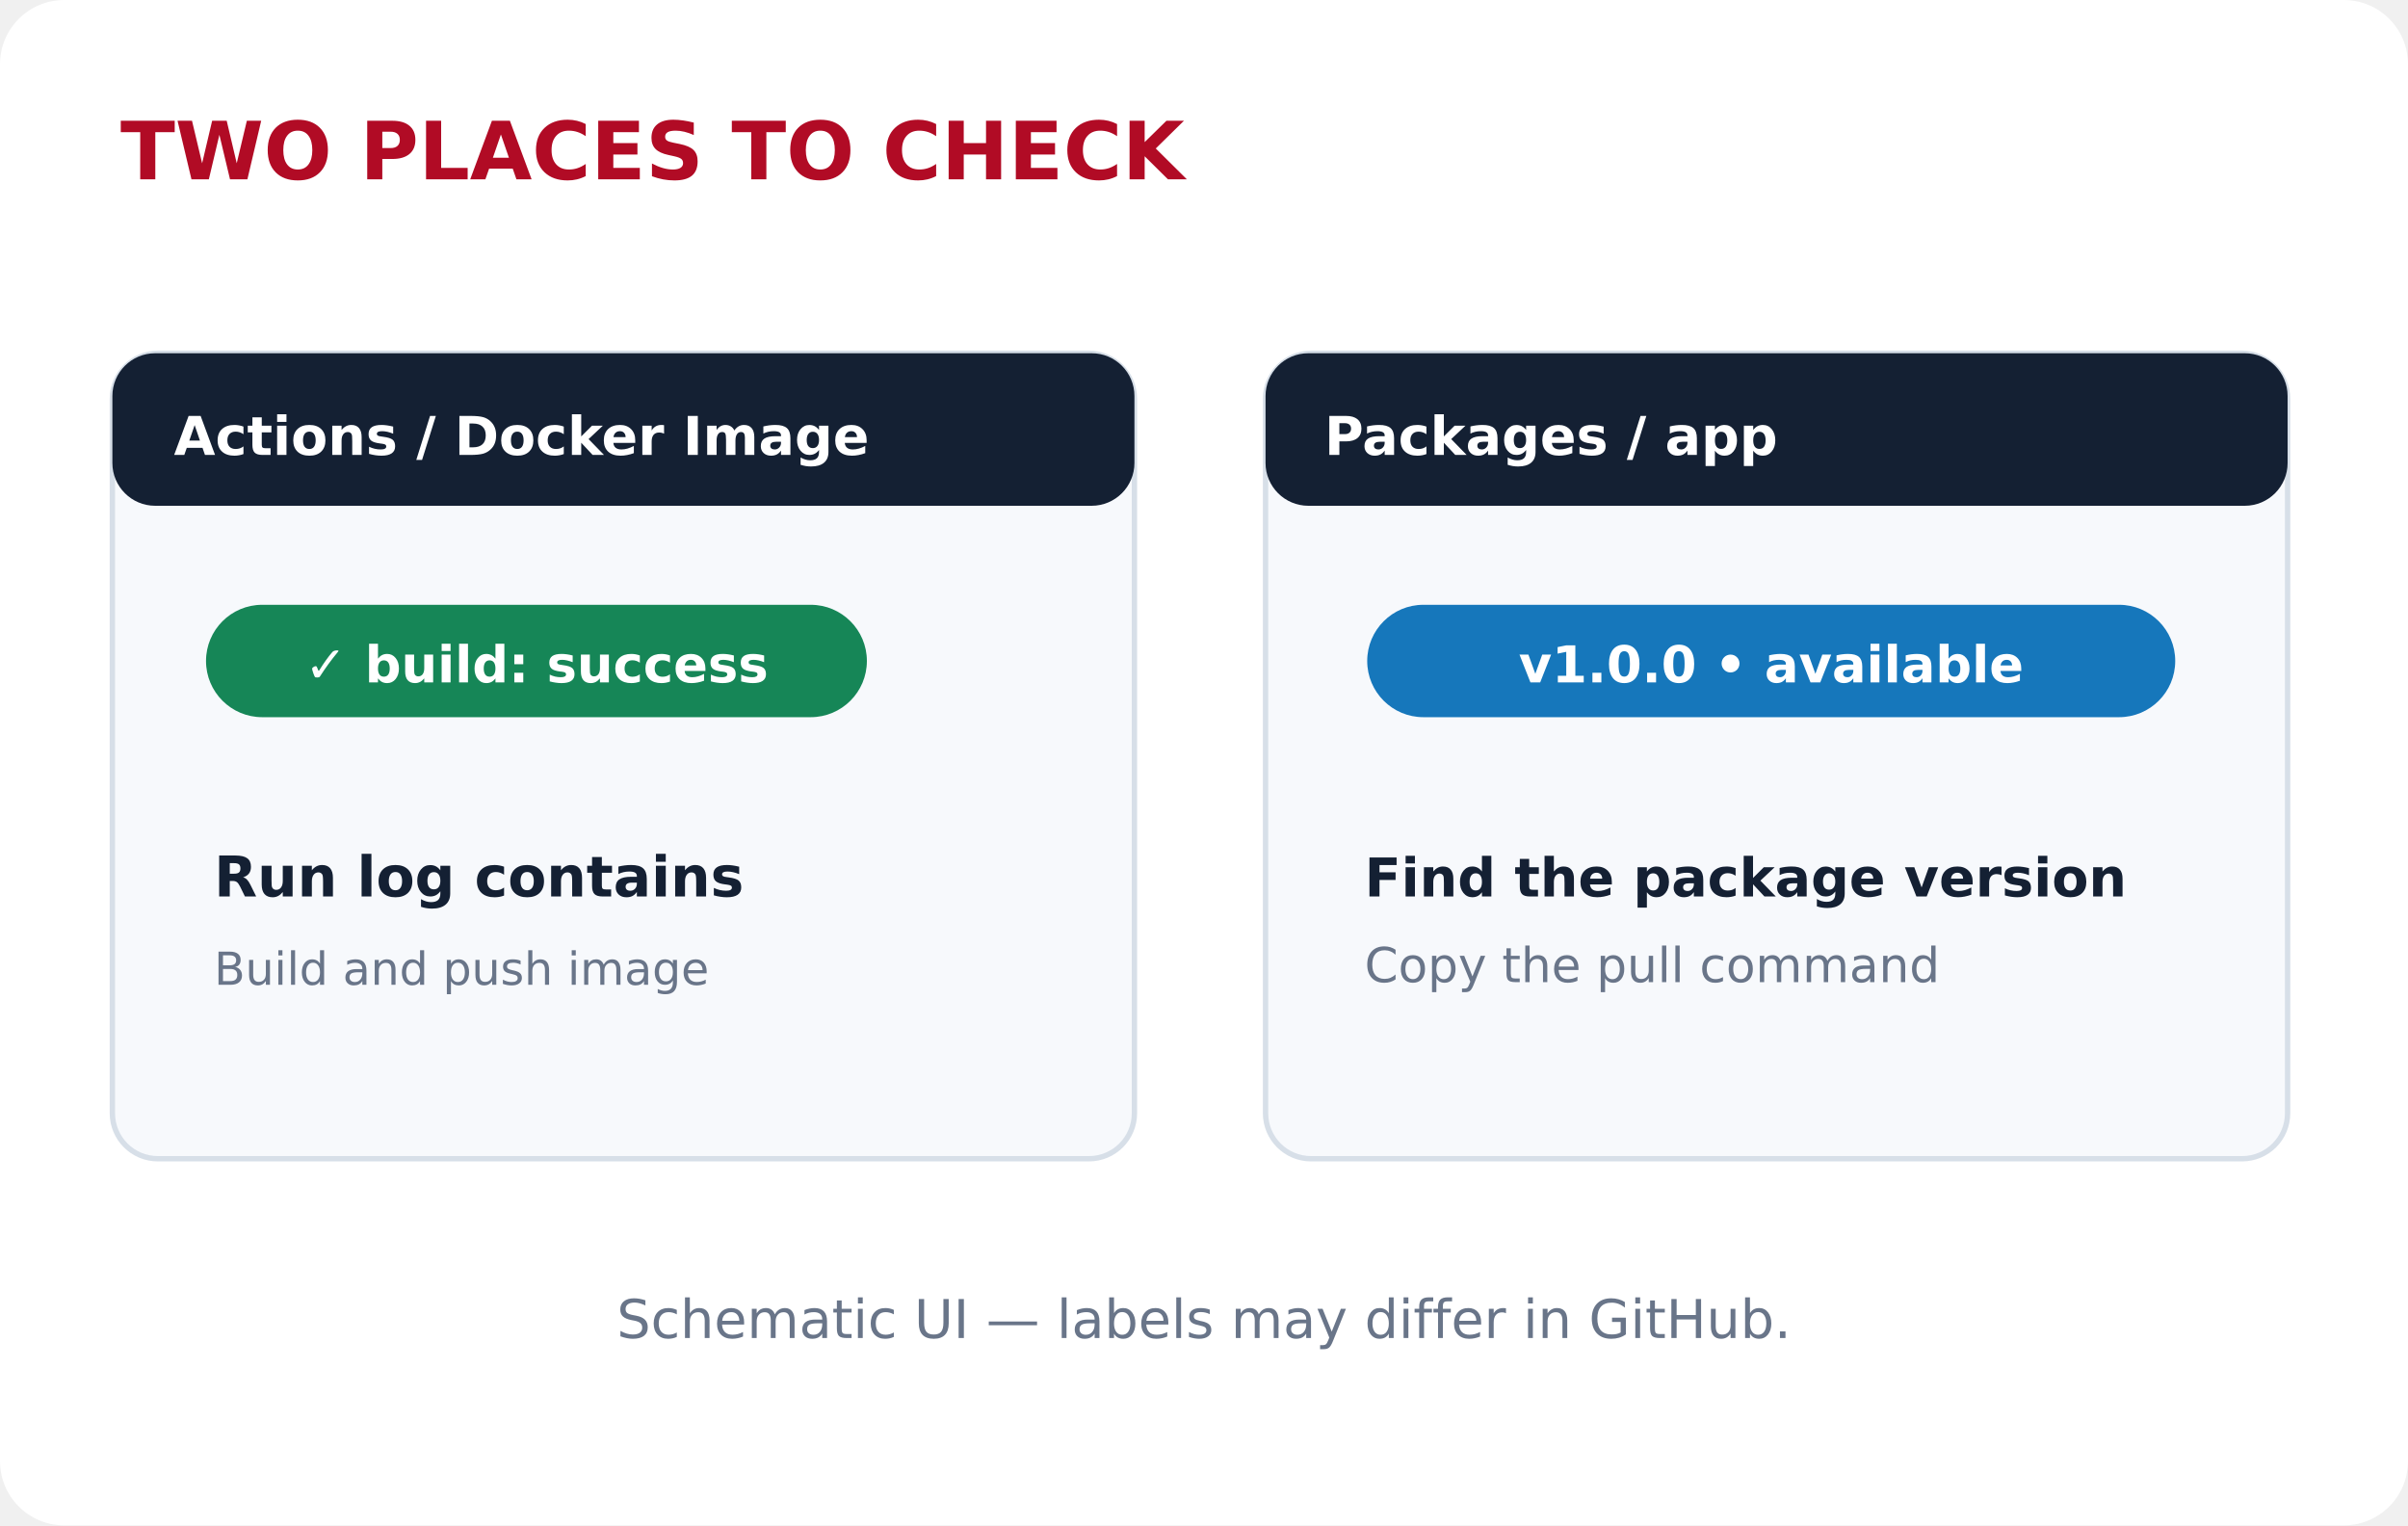
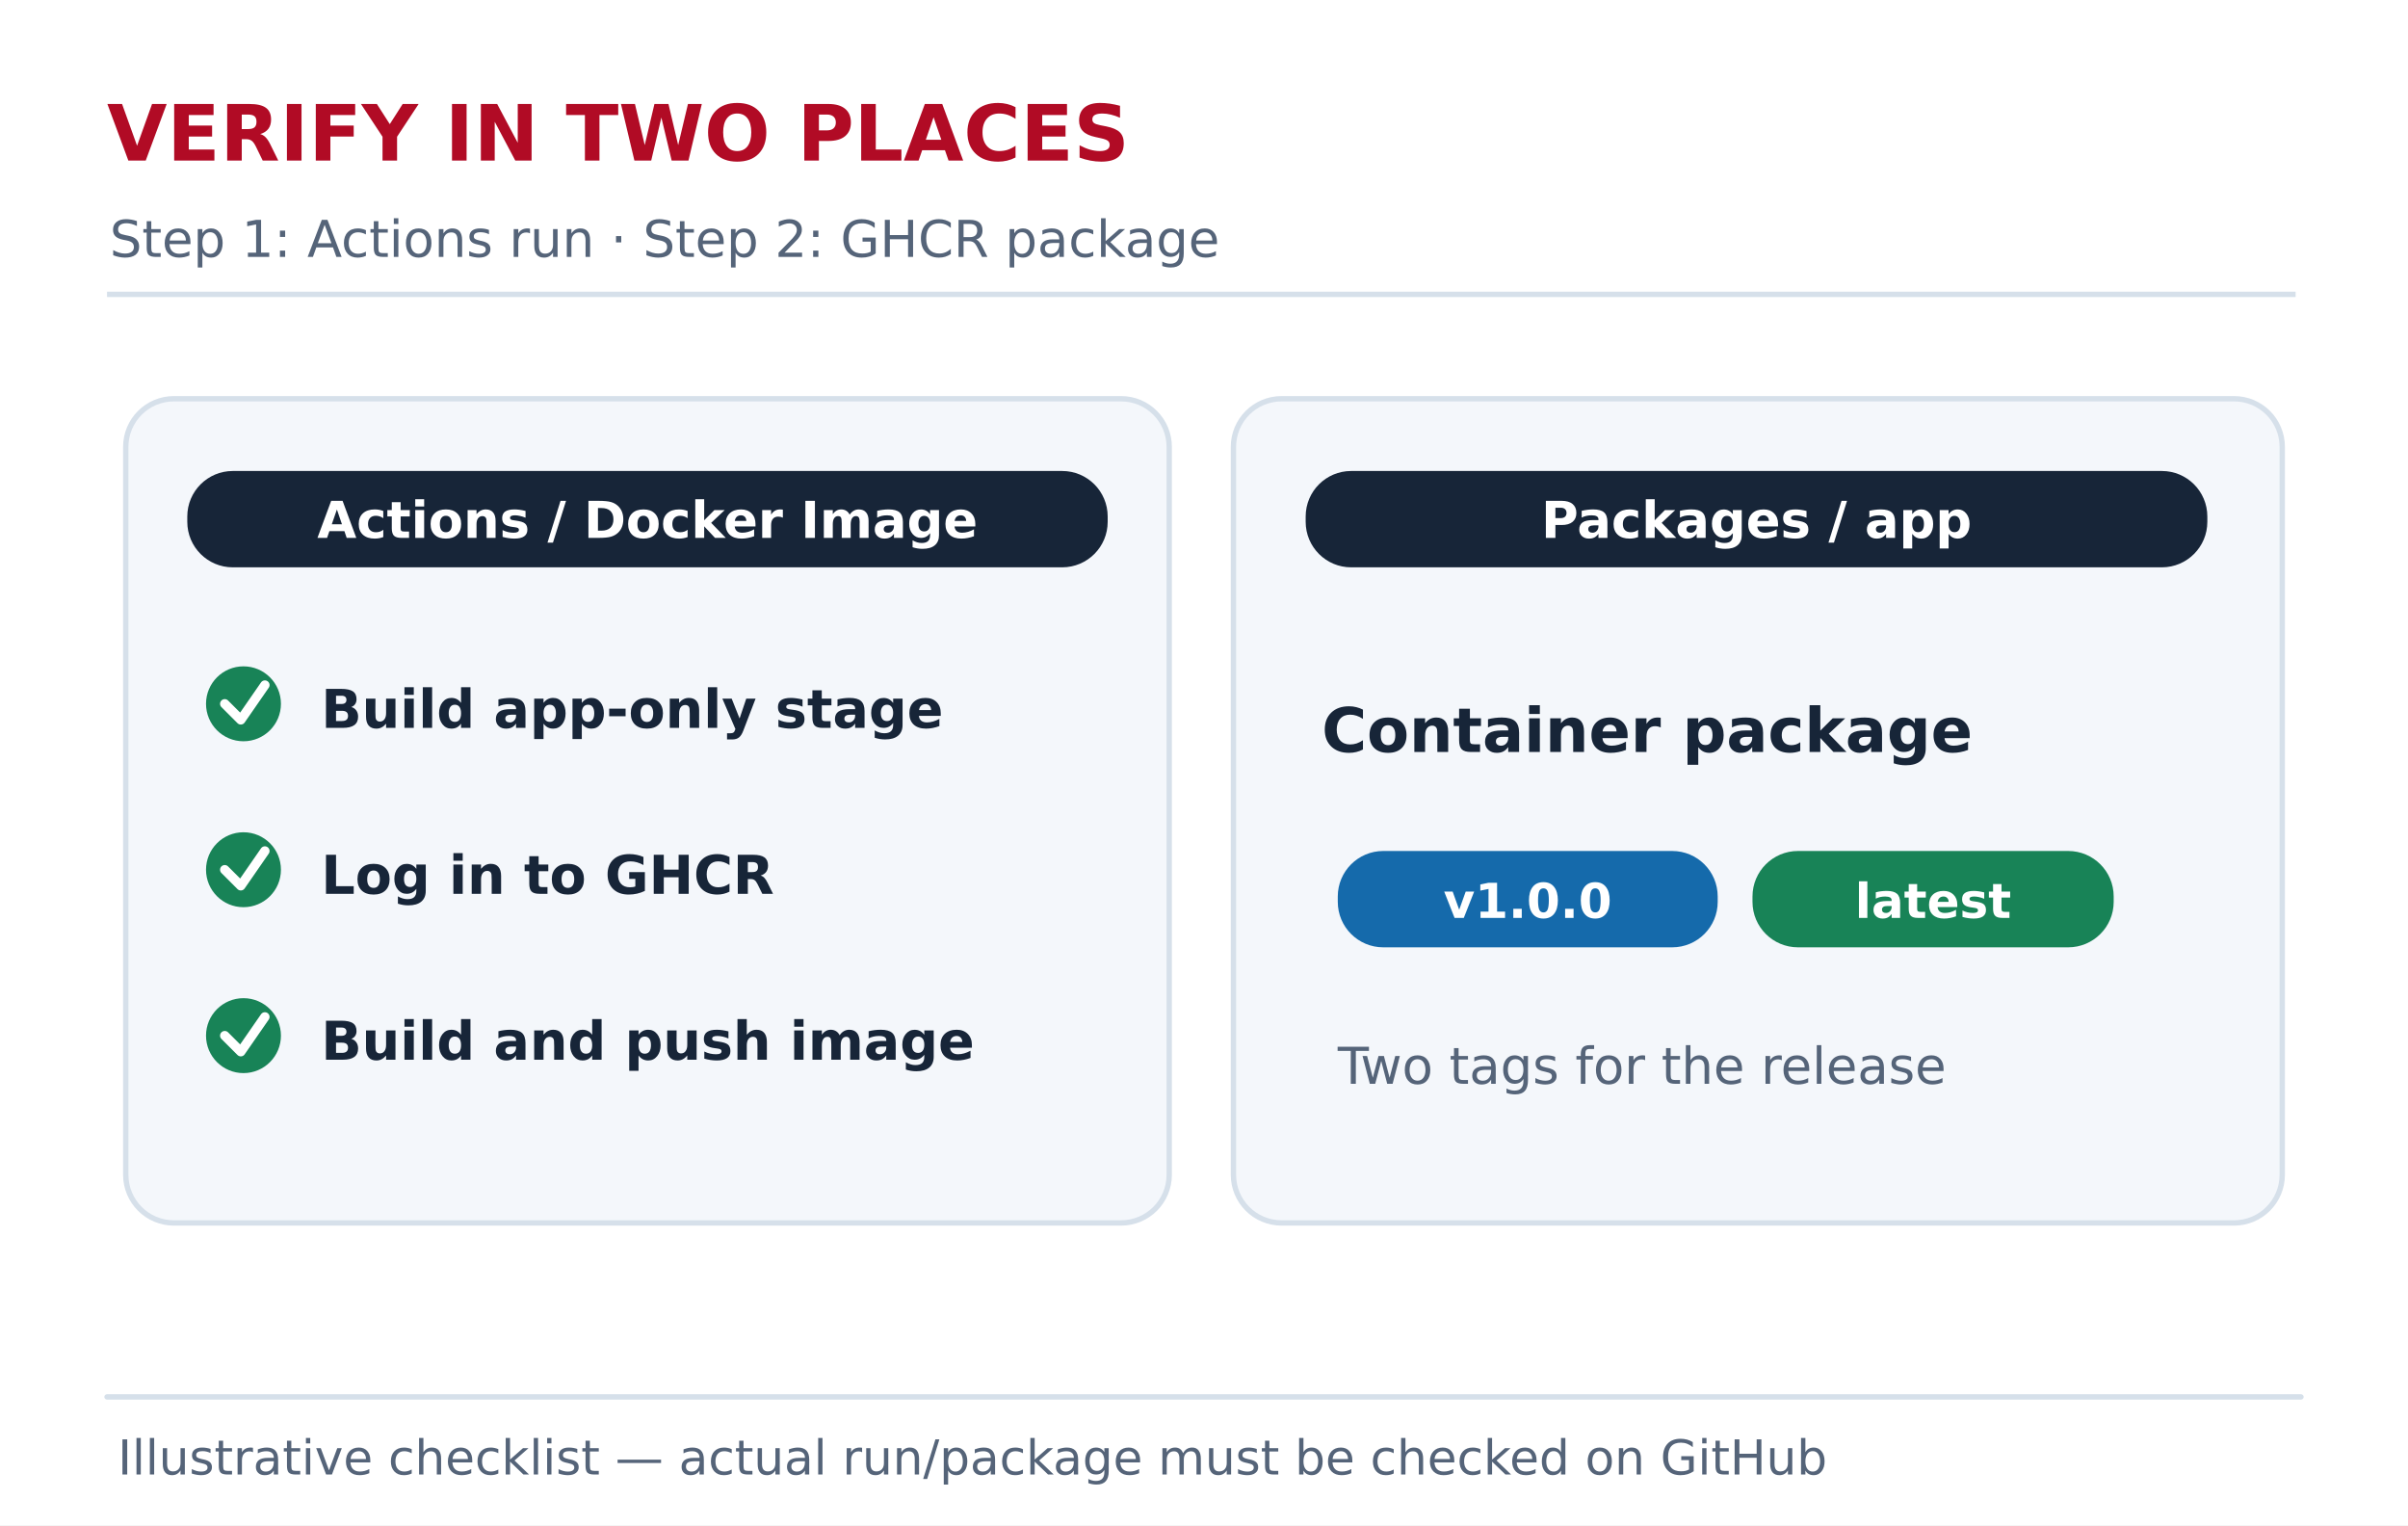
<svg xmlns="http://www.w3.org/2000/svg" baseProfile="full" height="570px" version="1.1" viewBox="0 0 900 570" width="900px">
  <defs />
-   <rect fill="#FFFFFF" height="570" rx="24" width="900" x="0" y="0" />
-   <text fill="#B10B25" font-family="DejaVu Sans,Arial" font-size="30" font-weight="bold" text-anchor="start" x="45" y="67">TWO PLACES TO CHECK</text>
-   <rect fill="#F7F9FC" height="301" rx="17" stroke="#D7DFE8" stroke-width="2" width="382" x="42" y="132" />
-   <rect fill="#142033" height="57" rx="16" stroke="none" stroke-width="2" width="382" x="42" y="132" />
-   <text fill="white" font-family="DejaVu Sans,Arial" font-size="20" font-weight="bold" text-anchor="start" x="65" y="170">Actions / Docker Image</text>
-   <rect fill="#168657" height="42" rx="21" stroke="none" stroke-width="2" width="247" x="77" y="226" />
-   <text fill="white" font-family="DejaVu Sans,Arial" font-size="19" font-weight="bold" text-anchor="middle" x="200.5" y="255">✓  build: success</text>
-   <text fill="#142033" font-family="DejaVu Sans,Arial" font-size="21" font-weight="bold" text-anchor="start" x="80" y="335">Run log contains</text>
-   <text fill="#697589" font-family="DejaVu Sans,Arial" font-size="17" font-weight="normal" text-anchor="start" x="80" y="368">Build and push image</text>
-   <rect fill="#F7F9FC" height="301" rx="17" stroke="#D7DFE8" stroke-width="2" width="382" x="473" y="132" />
-   <rect fill="#142033" height="57" rx="16" stroke="none" stroke-width="2" width="382" x="473" y="132" />
-   <text fill="white" font-family="DejaVu Sans,Arial" font-size="20" font-weight="bold" text-anchor="start" x="495" y="170">Packages / app</text>
-   <rect fill="#1677BB" height="42" rx="21" stroke="none" stroke-width="2" width="302" x="511" y="226" />
-   <text fill="white" font-family="DejaVu Sans,Arial" font-size="19" font-weight="bold" text-anchor="middle" x="662.0" y="255">v1.0.0  •  available</text>
-   <text fill="#142033" font-family="DejaVu Sans,Arial" font-size="20" font-weight="bold" text-anchor="start" x="510" y="335">Find the package version</text>
-   <text fill="#697589" font-family="DejaVu Sans,Arial" font-size="18" font-weight="normal" text-anchor="start" x="510" y="367">Copy the pull command</text>
-   <text fill="#697589" font-family="DejaVu Sans,Arial" font-size="20" font-weight="normal" text-anchor="middle" x="450" y="500">Schematic UI — labels may differ in GitHub.</text>
+   <rect fill="white" height="570" width="900" x="0" y="0" />
+   <text fill="#B10B25" font-family="DejaVu Sans" font-size="29" font-weight="bold" text-anchor="start" x="40" y="60">VERIFY IN TWO PLACES</text>
+   <text fill="#556479" font-family="DejaVu Sans" font-size="19" font-weight="normal" text-anchor="start" x="41" y="96">Step 1: Actions run  ·  Step 2: GHCR package</text>
+   <line stroke="#D6E0EA" stroke-width="2" x1="40" x2="858" y1="110" y2="110" />
+   <rect fill="#F4F7FB" height="308" rx="18" ry="18" stroke="#D6E0EA" stroke-width="2" width="390" x="47" y="149" />
+   <rect fill="#172538" height="36" rx="17" ry="17" width="344" x="70" y="176" />
+   <text fill="white" font-family="DejaVu Sans" font-size="19" font-weight="bold" text-anchor="middle" x="242.0" y="201">Actions / Docker Image</text>
+   <circle cx="91" cy="263" fill="#188357" r="14" />
+   <polyline fill="none" points="84,263 90,269 99,256" stroke="white" stroke-linecap="round" stroke-linejoin="round" stroke-width="3.5" />
+   <text fill="#172538" font-family="DejaVu Sans" font-size="20" font-weight="bold" text-anchor="start" x="120" y="272">Build app-only stage</text>
+   <circle cx="91" cy="325" fill="#188357" r="14" />
+   <polyline fill="none" points="84,325 90,331 99,318" stroke="white" stroke-linecap="round" stroke-linejoin="round" stroke-width="3.5" />
+   <text fill="#172538" font-family="DejaVu Sans" font-size="20" font-weight="bold" text-anchor="start" x="120" y="334">Log in to GHCR</text>
+   <circle cx="91" cy="387" fill="#188357" r="14" />
+   <polyline fill="none" points="84,387 90,393 99,380" stroke="white" stroke-linecap="round" stroke-linejoin="round" stroke-width="3.5" />
+   <text fill="#172538" font-family="DejaVu Sans" font-size="20" font-weight="bold" text-anchor="start" x="120" y="396">Build and push image</text>
+   <rect fill="#F4F7FB" height="308" rx="18" ry="18" stroke="#D6E0EA" stroke-width="2" width="392" x="461" y="149" />
+   <rect fill="#172538" height="36" rx="17" ry="17" width="337" x="488" y="176" />
+   <text fill="white" font-family="DejaVu Sans" font-size="19" font-weight="bold" text-anchor="middle" x="656.5" y="201">Packages / app</text>
+   <text fill="#172538" font-family="DejaVu Sans" font-size="23" font-weight="bold" text-anchor="start" x="494" y="281">Container package</text>
+   <rect fill="#156AAB" height="36" rx="17" ry="17" width="142" x="500" y="318" />
+   <text fill="white" font-family="DejaVu Sans" font-size="18" font-weight="bold" text-anchor="middle" x="571.0" y="343">v1.0.0</text>
+   <rect fill="#188357" height="36" rx="17" ry="17" width="135" x="655" y="318" />
+   <text fill="white" font-family="DejaVu Sans" font-size="18" font-weight="bold" text-anchor="middle" x="722.5" y="343">latest</text>
+   <text fill="#556479" font-family="DejaVu Sans" font-size="19" font-weight="normal" text-anchor="start" x="500" y="405">Two tags for the release</text>
+   <line stroke="#D6E0EA" stroke-linecap="round" stroke-width="2" x1="40" x2="860" y1="522" y2="522" />
+   <text fill="#556479" font-family="DejaVu Sans" font-size="18" font-weight="normal" text-anchor="start" x="44" y="551">Illustrative checklist — actual run/package must be checked on GitHub</text>
</svg>
